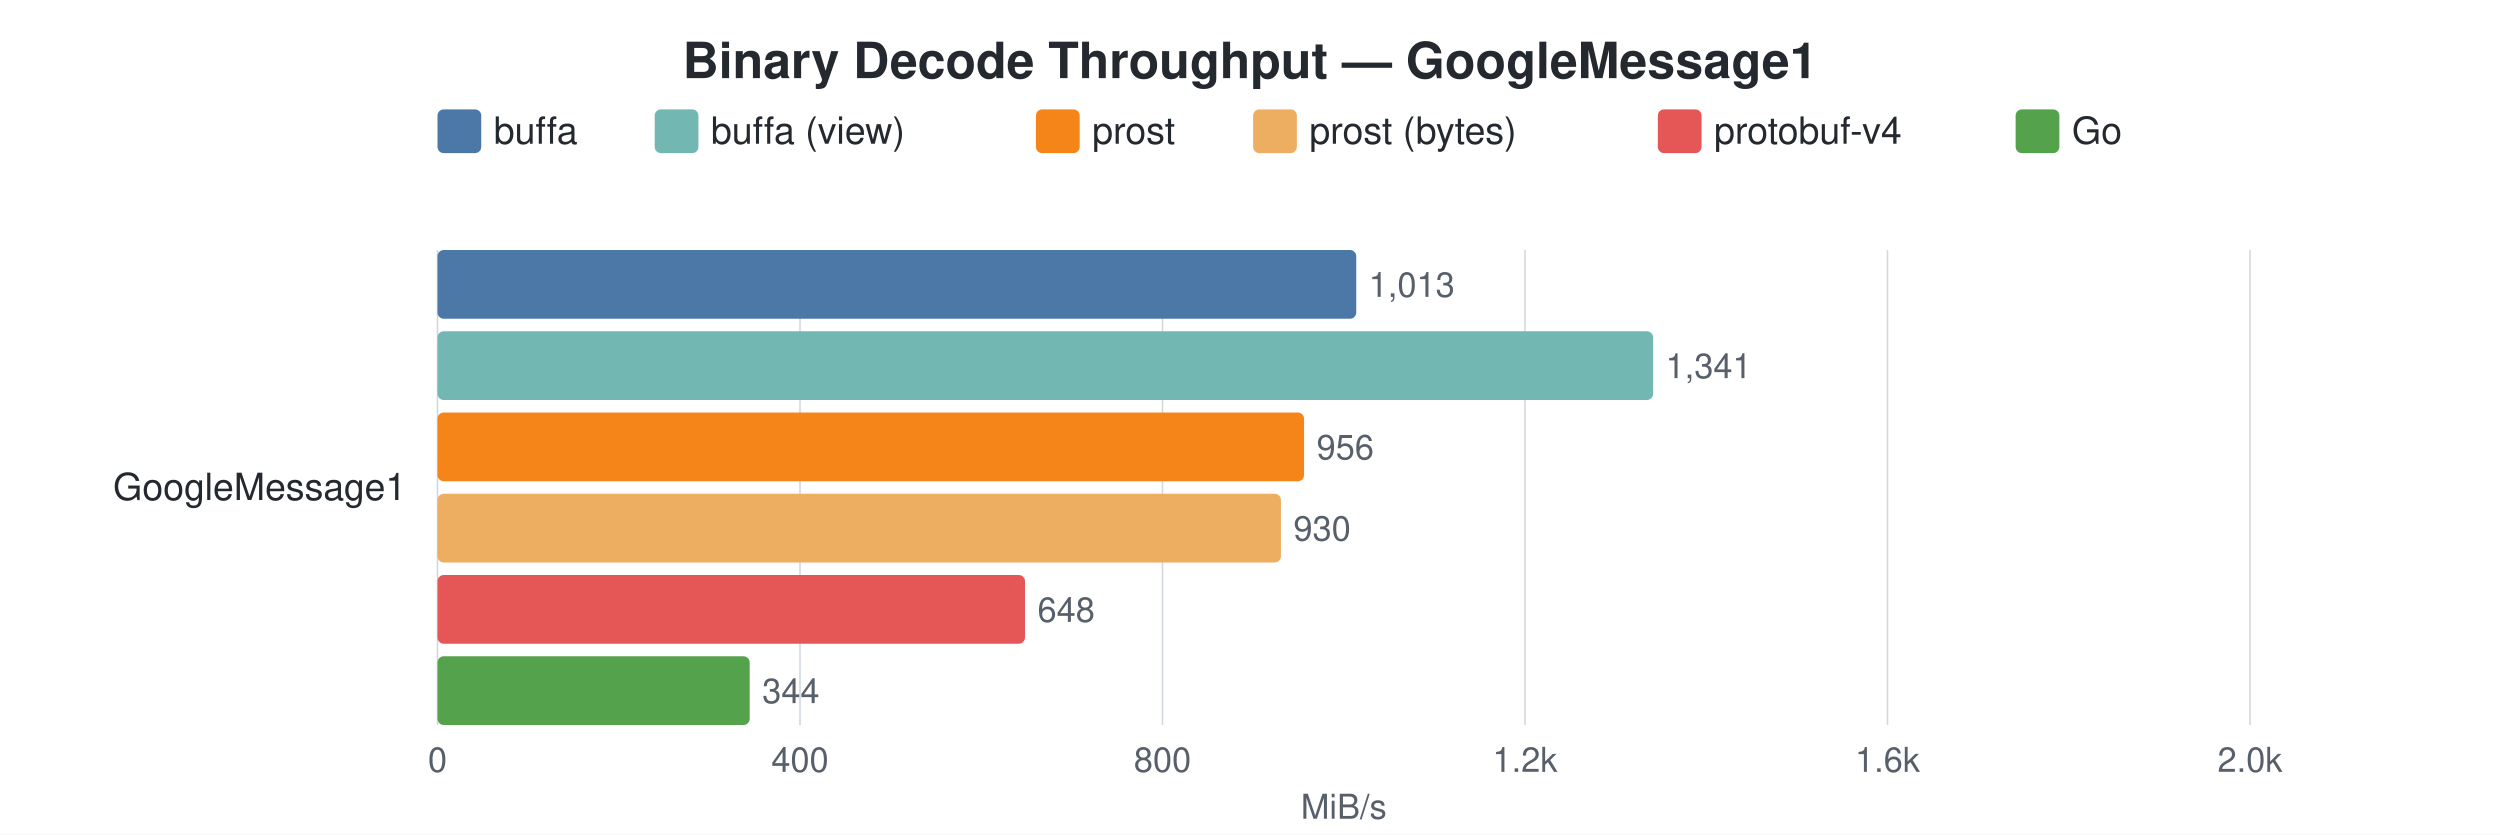
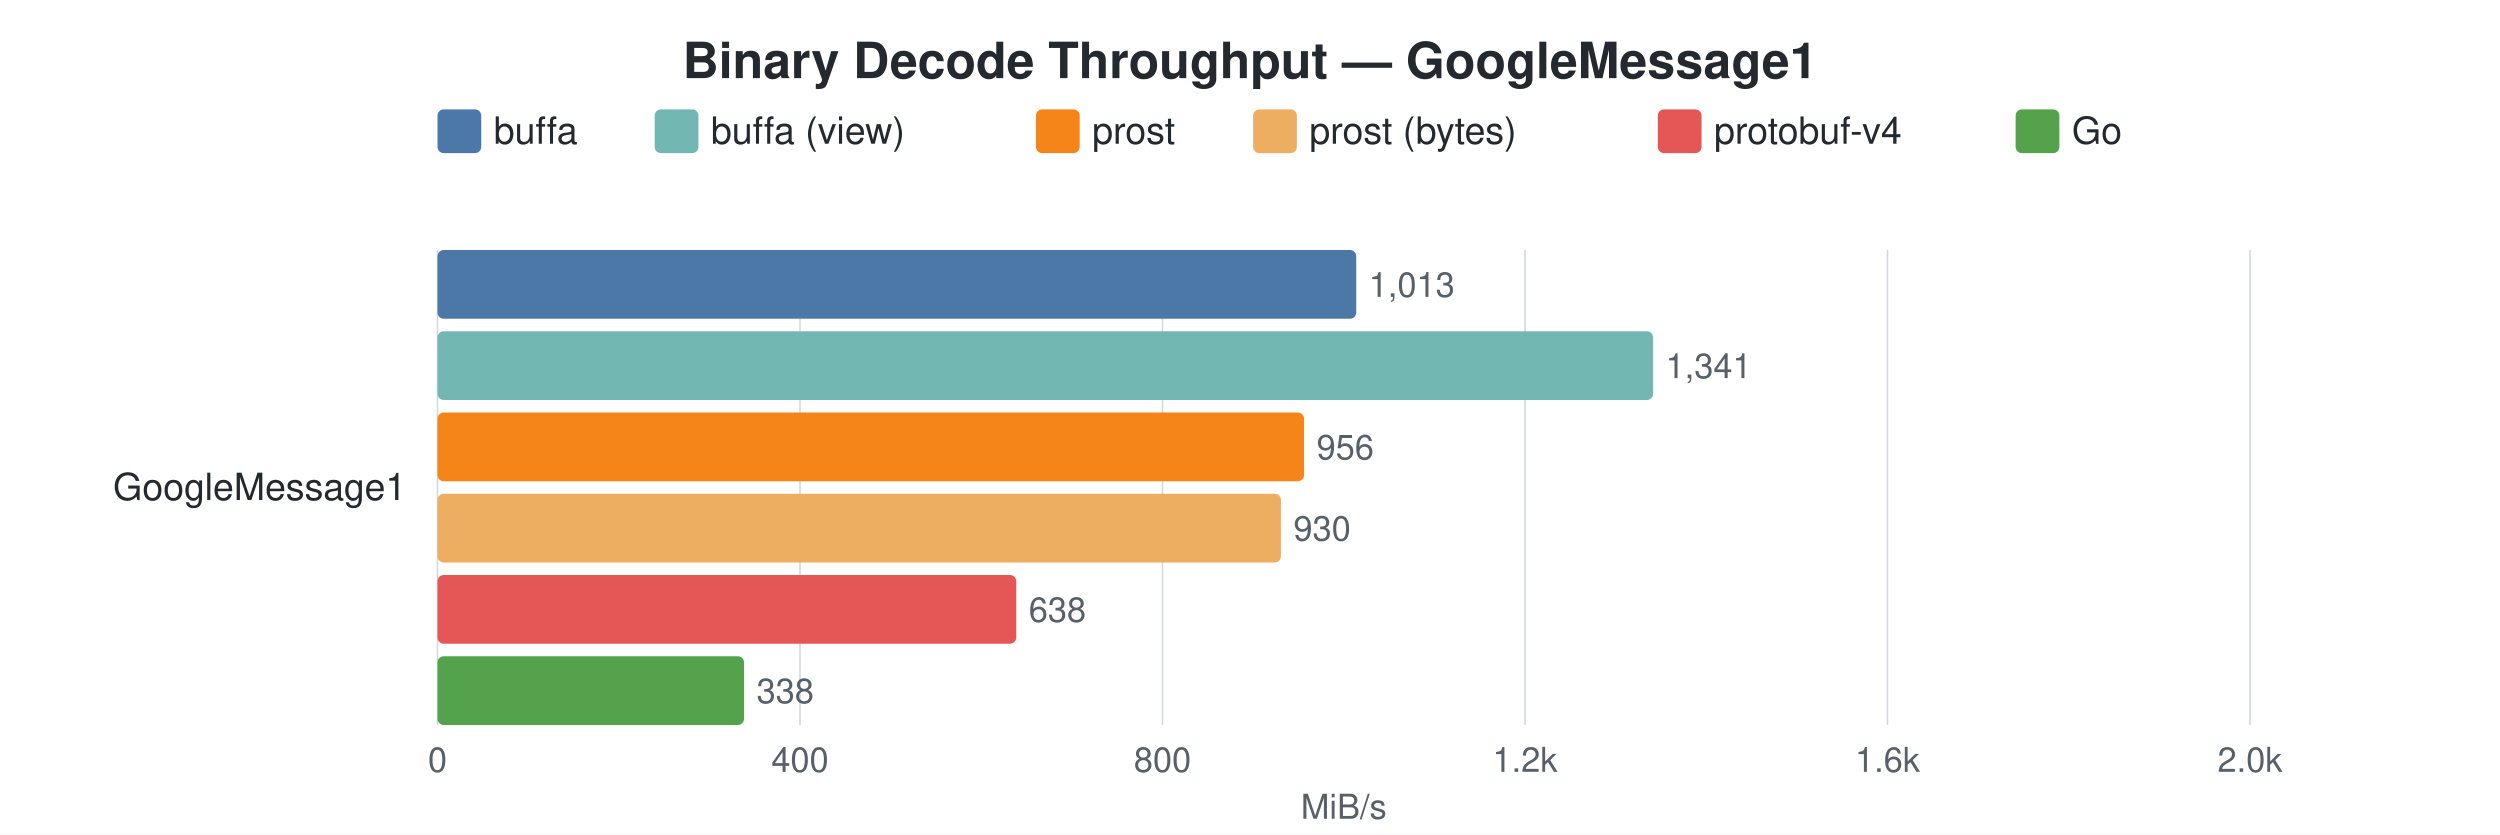
<svg xmlns="http://www.w3.org/2000/svg" width="800" height="267" viewBox="0 0 800 267">
  <style>
    text { font-family: -apple-system, BlinkMacSystemFont, "Segoe UI", Helvetica, Arial, sans-serif; }
    .title { font-size: 16px; font-weight: 600; fill: #24292f; }
    .label { font-size: 12px; fill: #24292f; }
    .value { font-size: 11px; fill: #57606a; }
    .axis-label { font-size: 11px; fill: #57606a; }
    .legend-text { font-size: 12px; fill: #24292f; }
    .grid { stroke: #d0d7de; stroke-width: 0.5; }
  </style>
  <rect width="100%" height="100%" fill="white" />
  <text x="400.0" y="25" text-anchor="middle" class="title">Binary Decode Throughput — GoogleMessage1</text>
  <rect x="140" y="35" width="14" height="14" rx="2" fill="#4C78A8" />
  <text x="158" y="46" class="legend-text">buffa</text>
  <rect x="209.5" y="35" width="14" height="14" rx="2" fill="#72B7B2" />
  <text x="227.5" y="46" class="legend-text">buffa (view)</text>
  <rect x="331.5" y="35" width="14" height="14" rx="2" fill="#F58518" />
  <text x="349.5" y="46" class="legend-text">prost</text>
  <rect x="401.0" y="35" width="14" height="14" rx="2" fill="#EEAE62" />
  <text x="419.0" y="46" class="legend-text">prost (bytes)</text>
  <rect x="530.5" y="35" width="14" height="14" rx="2" fill="#E45756" />
  <text x="548.5" y="46" class="legend-text">protobuf-v4</text>
  <rect x="645.0" y="35" width="14" height="14" rx="2" fill="#54A24B" />
  <text x="663.0" y="46" class="legend-text">Go</text>
  <line x1="140.0" y1="80" x2="140.0" y2="232" class="grid" />
  <text x="140.0" y="247" text-anchor="middle" class="axis-label">0</text>
  <line x1="256.0" y1="80" x2="256.0" y2="232" class="grid" />
  <text x="256.0" y="247" text-anchor="middle" class="axis-label">400</text>
  <line x1="372.0" y1="80" x2="372.0" y2="232" class="grid" />
  <text x="372.0" y="247" text-anchor="middle" class="axis-label">800</text>
  <line x1="488.0" y1="80" x2="488.0" y2="232" class="grid" />
  <text x="488.0" y="247" text-anchor="middle" class="axis-label">1.2k</text>
  <line x1="604.0" y1="80" x2="604.0" y2="232" class="grid" />
  <text x="604.0" y="247" text-anchor="middle" class="axis-label">1.6k</text>
  <line x1="720.0" y1="80" x2="720.0" y2="232" class="grid" />
  <text x="720.0" y="247" text-anchor="middle" class="axis-label">2.0k</text>
  <text x="430.0" y="262" text-anchor="middle" class="axis-label">MiB/s</text>
  <text x="130" y="160.0" text-anchor="end" class="label">GoogleMessage1</text>
  <rect x="140" y="80.0" width="294.0" height="22" rx="2" fill="#4C78A8" />
  <text x="438.0" y="95.0" class="value">1,013</text>
  <rect x="140" y="106.0" width="389.0" height="22" rx="2" fill="#72B7B2" />
  <text x="533.0" y="121.0" class="value">1,341</text>
  <rect x="140" y="132.0" width="277.3" height="22" rx="2" fill="#F58518" />
  <text x="421.3" y="147.0" class="value">956</text>
  <rect x="140" y="158.0" width="269.9" height="22" rx="2" fill="#EEAE62" />
  <text x="413.9" y="173.0" class="value">930</text>
-   <rect x="140" y="184.0" width="188.0" height="22" rx="2" fill="#E45756" />
-   <text x="332.0" y="199.0" class="value">648</text>
-   <rect x="140" y="210.0" width="99.9" height="22" rx="2" fill="#54A24B" />
-   <text x="243.9" y="225.0" class="value">344</text>
+   <rect x="140" y="184.0" width="185.2" height="22" rx="2" fill="#E45756" />
+   <text x="329.2" y="199.0" class="value">638</text>
+   <rect x="140" y="210.0" width="98.1" height="22" rx="2" fill="#54A24B" />
+   <text x="242.1" y="225.0" class="value">338</text>
</svg>
